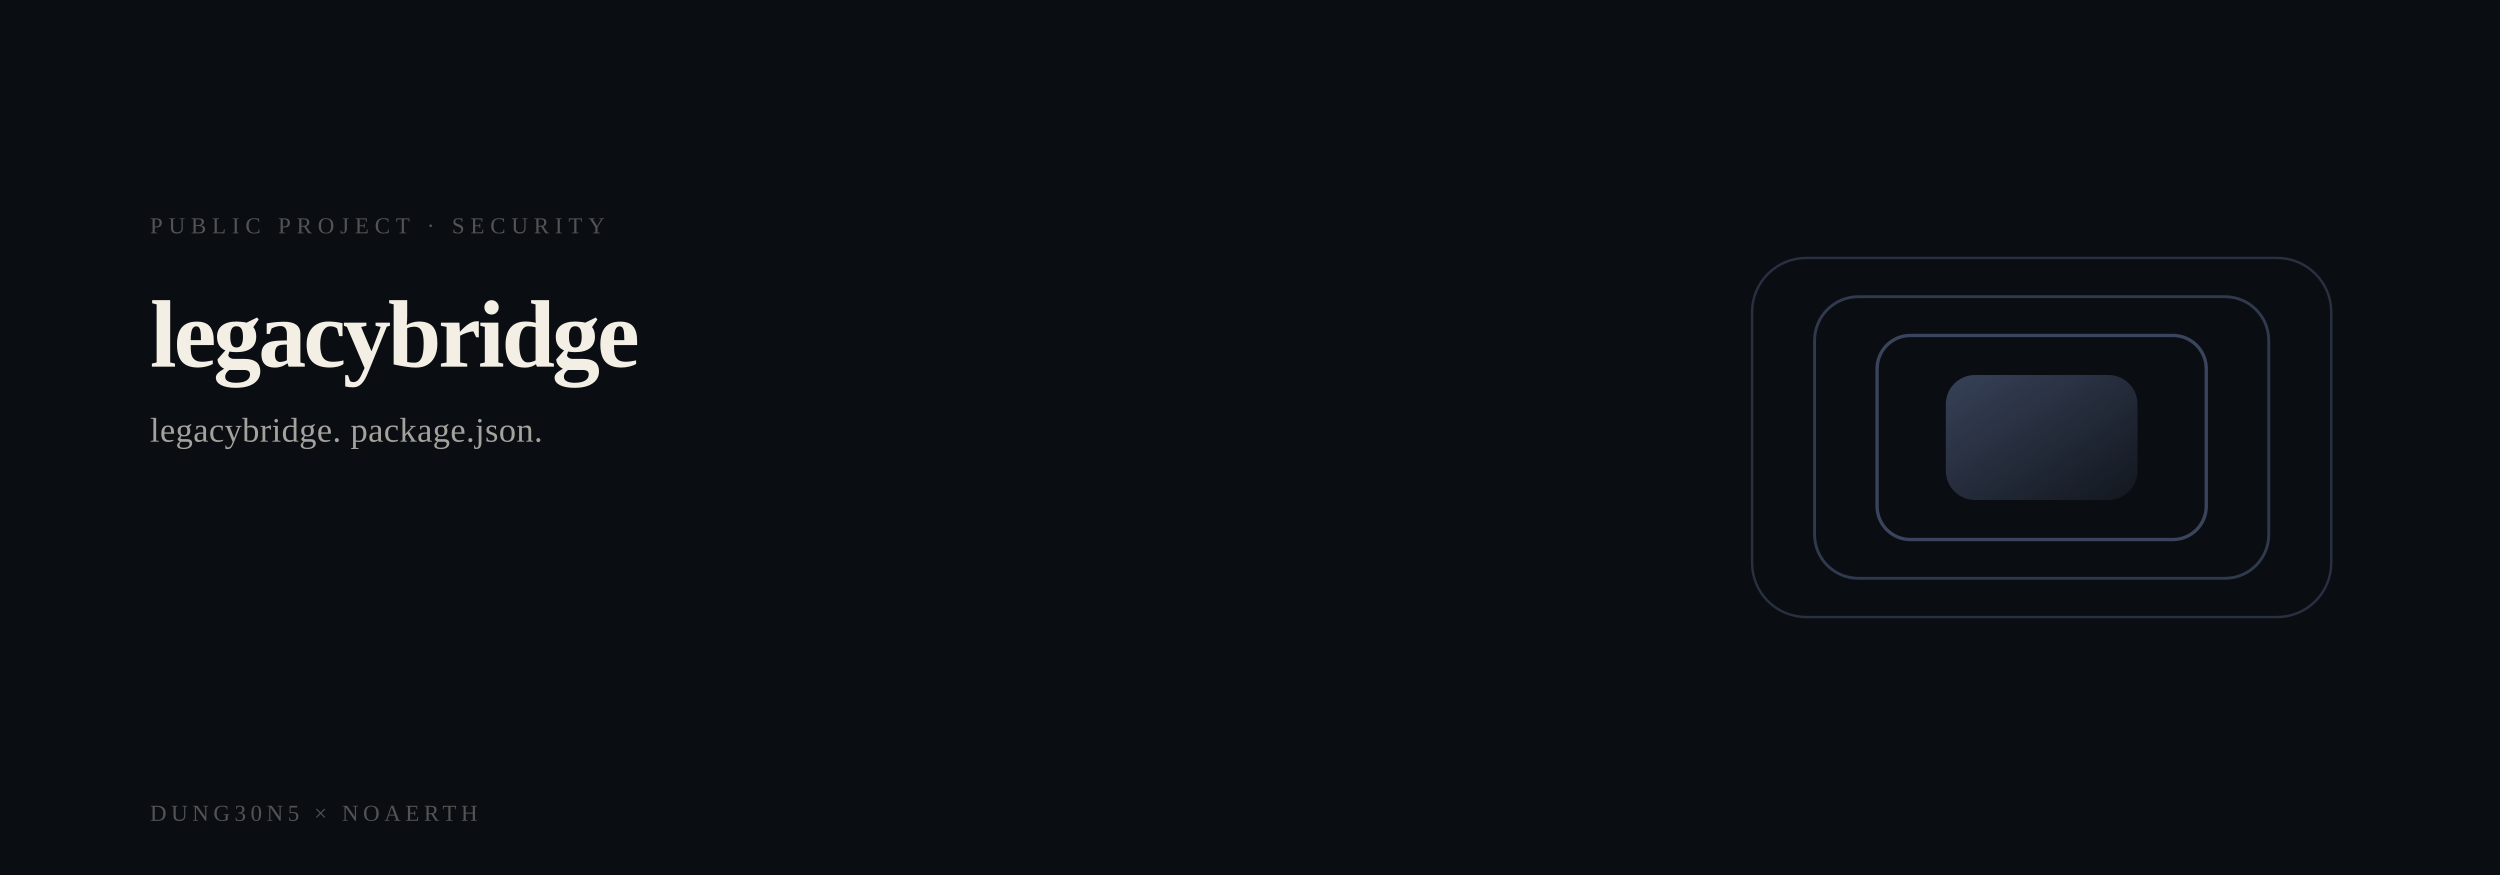
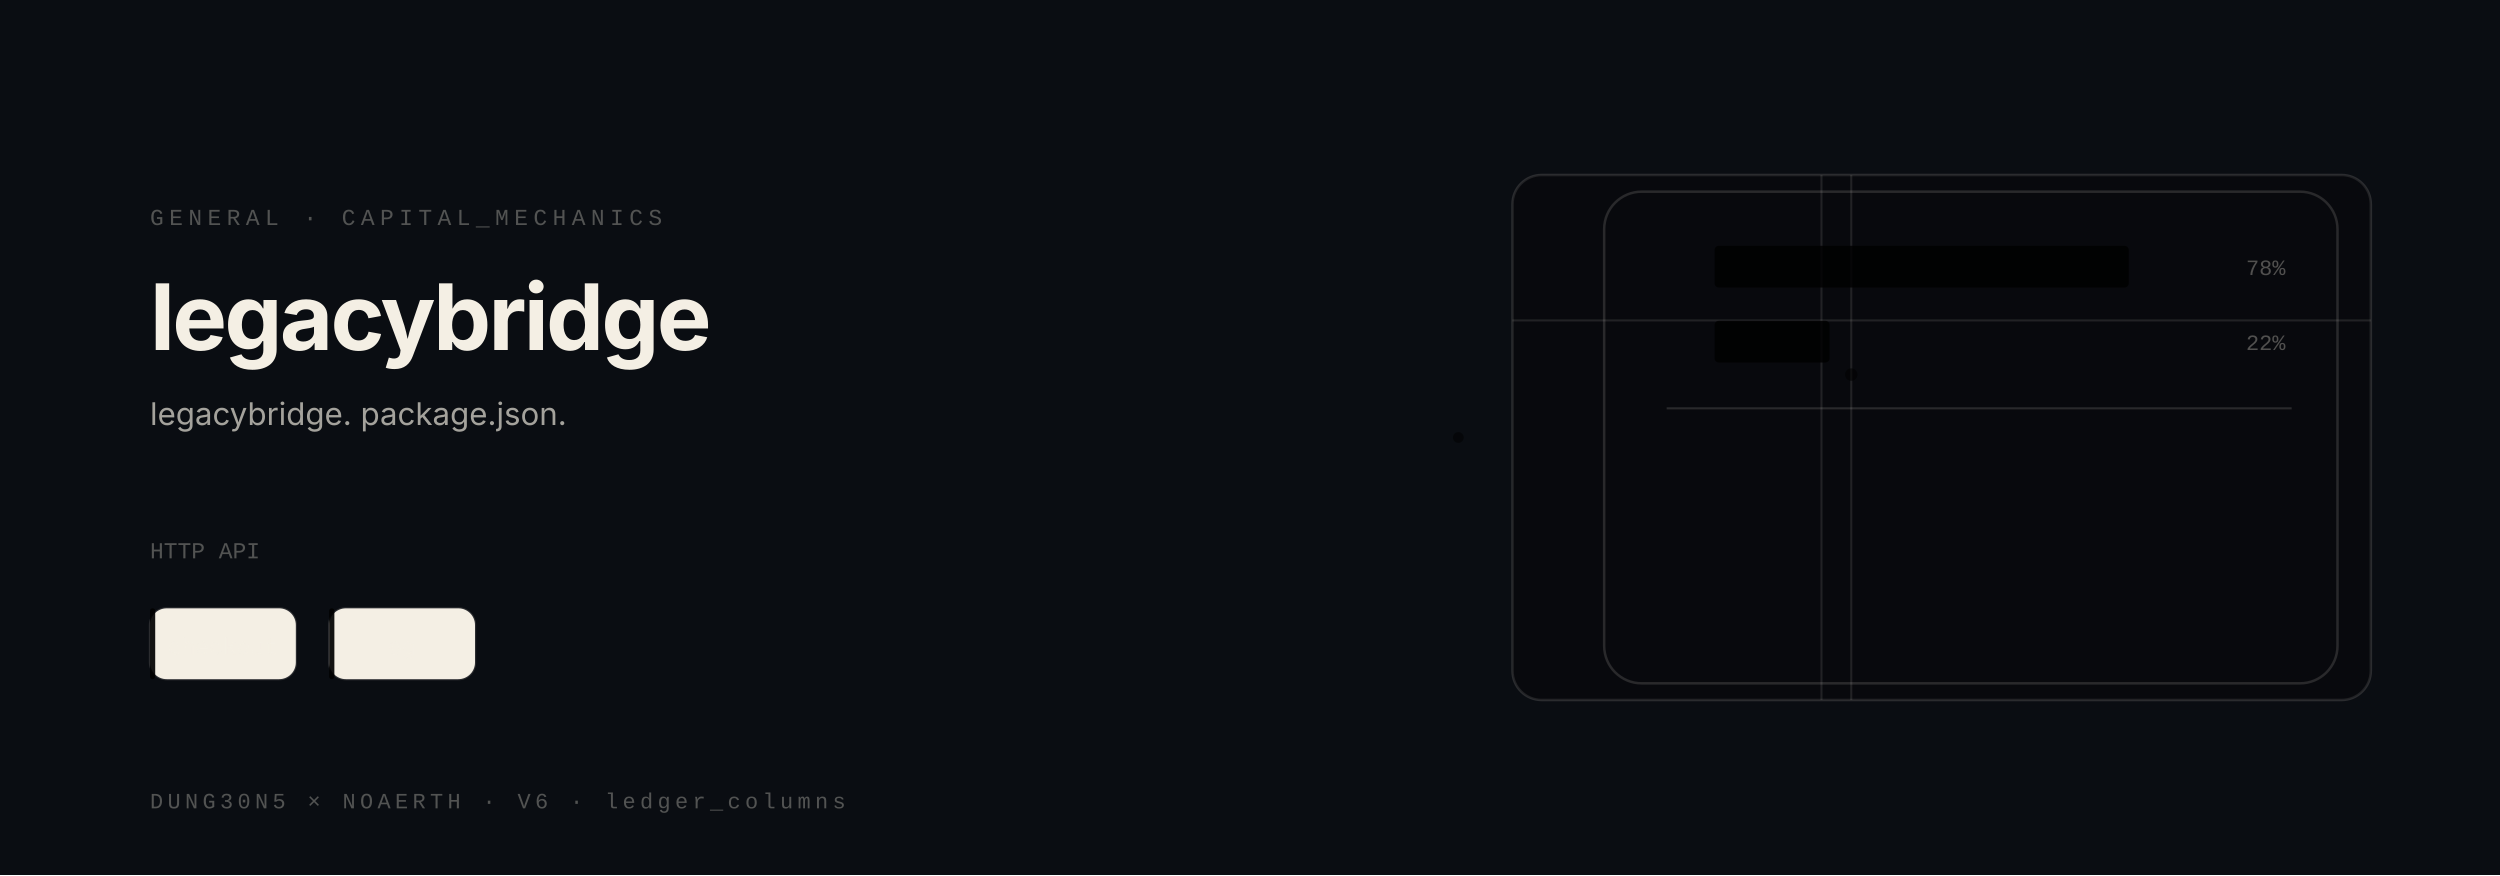
- <svg xmlns="http://www.w3.org/2000/svg" viewBox="0 0 1200 420" width="1200" height="420" role="img" aria-label="legacybridge: gated channels passing through a sealed boundary. Motion depicts records cross a trust boundary, get validated, and are held or rejected.">
-   <defs>
-     <linearGradient id="hero-legacybridge-dark-a" x1="0" y1="0" x2="1" y2="1">
-       <stop offset="0" stop-color="#8fa8e0" stop-opacity="0.85" />
-       <stop offset="1" stop-color="#8fa8e0" stop-opacity="0.15" />
-     </linearGradient>
-   </defs>
+ <svg xmlns="http://www.w3.org/2000/svg" viewBox="0 0 1200 420" width="1200" height="420" role="img" aria-label="legacybridge: value enters, allocates across positions, and settles">
  <rect width="1200" height="420" fill="#0a0d12" />
-   <rect x="901" y="161.02" width="158" height="97.96" rx="16" fill="none" stroke="#8fa8e0" stroke-width="1.60" opacity="0.36" />
-   <rect x="871" y="142.42" width="218" height="135.16" rx="21" fill="none" stroke="#8fa8e0" stroke-width="1.38" opacity="0.29" />
-   <rect x="841" y="123.82" width="278" height="172.36" rx="26" fill="none" stroke="#8fa8e0" stroke-width="1.16" opacity="0.23" />
-   <rect x="934" y="180" width="92" height="60" rx="14" fill="url(#hero-legacybridge-dark-a)" opacity="0.40" />
-   <text x="72" y="112" fill="#f4efe44f" font-size="11" letter-spacing="2.8">PUBLIC PROJECT · SECURITY</text>
-   <text x="72" y="176" fill="#f4efe4" font-size="46" font-weight="660" letter-spacing="-1.4">legacybridge</text>
-   <text x="72" y="212" fill="#f4efe4a8" font-size="16.5" letter-spacing="0.2">legacybridge. package.json.</text>
-   <rect x="72" y="266" width="106" height="40" rx="9" fill="#f4efe4" fill-opacity="0.05" stroke="#f4efe424" stroke-width="1.1" opacity="0">
-     <animate attributeName="opacity" from="0" to="1" dur="0.5s" begin="0.50s" fill="freeze" />
-   </rect>
-   <rect x="72" y="266" width="2.5" height="40" rx="1.2" fill="#8fa8e0" opacity="0">
-     <animate attributeName="opacity" from="0" to="0.9" dur="0.5s" begin="0.50s" fill="freeze" />
-   </rect>
-   <text x="125" y="291" fill="#f4efe4" font-size="11.5" text-anchor="middle" font-family="ui-monospace,SFMono-Regular,Menlo,monospace" opacity="0">request<animate attributeName="opacity" from="0" to="1" dur="0.5s" begin="0.65s" fill="freeze" />
-   </text>
-   <rect x="194" y="266" width="106" height="40" rx="9" fill="#f4efe4" fill-opacity="0.05" stroke="#f4efe424" stroke-width="1.1" opacity="0">
-     <animate attributeName="opacity" from="0" to="1" dur="0.5s" begin="1.00s" fill="freeze" />
-   </rect>
-   <rect x="194" y="266" width="2.5" height="40" rx="1.2" fill="#8fa8e0" opacity="0">
-     <animate attributeName="opacity" from="0" to="0.9" dur="0.5s" begin="1.00s" fill="freeze" />
-   </rect>
-   <text x="247" y="291" fill="#f4efe4" font-size="11.5" text-anchor="middle" font-family="ui-monospace,SFMono-Regular,Menlo,monospace" opacity="0">authenticate<animate attributeName="opacity" from="0" to="1" dur="0.5s" begin="1.15s" fill="freeze" />
-   </text>
-   <rect x="316" y="266" width="106" height="40" rx="9" fill="#f4efe4" fill-opacity="0.05" stroke="#f4efe424" stroke-width="1.1" opacity="0">
-     <animate attributeName="opacity" from="0" to="1" dur="0.5s" begin="1.50s" fill="freeze" />
-   </rect>
-   <rect x="316" y="266" width="2.5" height="40" rx="1.2" fill="#8fa8e0" opacity="0">
-     <animate attributeName="opacity" from="0" to="0.9" dur="0.5s" begin="1.50s" fill="freeze" />
-   </rect>
-   <text x="369" y="291" fill="#f4efe4" font-size="11.5" text-anchor="middle" font-family="ui-monospace,SFMono-Regular,Menlo,monospace" opacity="0">authorise<animate attributeName="opacity" from="0" to="1" dur="0.5s" begin="1.65s" fill="freeze" />
-   </text>
-   <rect x="438" y="266" width="106" height="40" rx="9" fill="#f4efe4" fill-opacity="0.05" stroke="#f4efe424" stroke-width="1.1" opacity="0">
-     <animate attributeName="opacity" from="0" to="1" dur="0.5s" begin="2.00s" fill="freeze" />
-   </rect>
-   <rect x="438" y="266" width="2.5" height="40" rx="1.2" fill="#e7c27a" opacity="0">
-     <animate attributeName="opacity" from="0" to="0.9" dur="0.5s" begin="2.00s" fill="freeze" />
-   </rect>
-   <text x="491" y="291" fill="#f4efe4" font-size="11.5" text-anchor="middle" font-family="ui-monospace,SFMono-Regular,Menlo,monospace" opacity="0">record<animate attributeName="opacity" from="0" to="1" dur="0.5s" begin="2.15s" fill="freeze" />
-   </text>
-   <rect x="560" y="266" width="106" height="40" rx="9" fill="#f4efe4" fill-opacity="0.05" stroke="#f4efe424" stroke-width="1.1" opacity="0">
-     <animate attributeName="opacity" from="0" to="1" dur="0.5s" begin="2.50s" fill="freeze" />
-   </rect>
-   <rect x="560" y="266" width="2.5" height="40" rx="1.2" fill="#e0796b" opacity="0">
-     <animate attributeName="opacity" from="0" to="0.9" dur="0.5s" begin="2.50s" fill="freeze" />
-   </rect>
-   <text x="613" y="291" fill="#f4efe4" font-size="11.5" text-anchor="middle" font-family="ui-monospace,SFMono-Regular,Menlo,monospace" opacity="0">reject<animate attributeName="opacity" from="0" to="1" dur="0.5s" begin="2.65s" fill="freeze" />
-   </text>
-   <text x="72" y="394" fill="#f4efe44f" font-size="11" letter-spacing="2.2">DUNG30N5 × NOAERTH</text>
+   <text x="72" y="108" font-family="ui-monospace, SFMono-Regular, Menlo, Monaco, Consolas, 'Liberation Mono', monospace" font-size="11" letter-spacing="2.6" fill="#f4efe44f">GENERAL · CAPITAL_MECHANICS</text>
+   <text x="72" y="168" font-family="-apple-system, BlinkMacSystemFont, 'Segoe UI', Inter, Helvetica, Arial, sans-serif" font-size="44" font-weight="660" letter-spacing="-1.2" fill="#f4efe4">legacybridge</text>
+   <text x="72" y="204" font-family="-apple-system, BlinkMacSystemFont, 'Segoe UI', Inter, Helvetica, Arial, sans-serif" font-size="15" fill="#f4efe4a8">legacybridge. package.json.</text>
+   <text x="72" y="268" font-family="ui-monospace, SFMono-Regular, Menlo, Monaco, Consolas, 'Liberation Mono', monospace" font-size="11" fill="#f4efe44f">HTTP API</text>
+   <rect x="72.0" y="292.0" width="70.0" height="34.0" rx="8" fill="#f4efe4" stroke="#f4efe424" stroke-width="1.1" />
+   <rect x="72.0" y="292.0" width="2.5" height="34.0" rx="1.2" fill="amber" opacity="0.92" />
+   <text x="107.0" y="314" font-family="ui-monospace, SFMono-Regular, Menlo, Monaco, Consolas, 'Liberation Mono', monospace" font-size="11" fill="#f4efe4" fill-opacity="0.82" text-anchor="middle">checkout</text>
+   <rect x="158.0" y="292.0" width="70.0" height="34.0" rx="8" fill="#f4efe4" stroke="#f4efe424" stroke-width="1.1" />
+   <rect x="158.0" y="292.0" width="2.5" height="34.0" rx="1.2" fill="mint" opacity="0.92" />
+   <text x="193.0" y="314" font-family="ui-monospace, SFMono-Regular, Menlo, Monaco, Consolas, 'Liberation Mono', monospace" font-size="11" fill="#f4efe4" fill-opacity="0.82" text-anchor="middle">og</text>
+   <rect x="726.0" y="84.0" width="412.0" height="252.0" rx="14" fill="amber" fill-opacity="0.05" />
+   <line x1="740.0" y1="85.0" x2="1124.0" y2="85.0" stroke="amber" stroke-width="1.6" opacity="0.4" />
+   <rect x="726.0" y="84.0" width="412.0" height="252.0" rx="14" fill="none" stroke="#f4efe424" stroke-width="1.2" />
+   <line x1="888.6" y1="84.0" x2="888.6" y2="336.0" stroke="#f4efe424" stroke-width="1" />
+   <line x1="874.3" y1="84.0" x2="874.3" y2="336.0" stroke="#f4efe424" stroke-width="1" />
+   <line x1="726.0" y1="153.8" x2="1138.0" y2="153.8" stroke="#f4efe424" stroke-width="1" />
+   <circle cx="888.6" cy="179.8" r="3" fill="amber" opacity="0.55" />
+   <rect x="726.0" y="84.0" width="412.0" height="252.0" rx="14" fill="#000" fill-opacity="0.22" />
+   <circle cx="1104.0" cy="302.0" r="9" fill="none" stroke="mint" stroke-width="1.4" opacity="0.6" />
+   <rect x="770" y="92" width="352" height="236" rx="18" fill="none" stroke="#f4efe424" stroke-width="1.2" />
+   <rect x="823.0" y="118.0" width="198.8" height="20.0" rx="2" fill="mint" opacity="0.82" />
+   <text x="1097" y="132" font-family="ui-monospace, SFMono-Regular, Menlo, Monaco, Consolas, 'Liberation Mono', monospace" font-size="10.5" fill="#f4efe44f" text-anchor="end">78%</text>
+   <rect x="823.0" y="154.0" width="55.2" height="20.0" rx="2" fill="amber" opacity="0.82" />
+   <text x="1097" y="168" font-family="ui-monospace, SFMono-Regular, Menlo, Monaco, Consolas, 'Liberation Mono', monospace" font-size="10.5" fill="#f4efe44f" text-anchor="end">22%</text>
+   <line x1="800" y1="196" x2="1100" y2="196" stroke="#f4efe424" stroke-width="1" />
+   <circle cx="700.0" cy="210.0" r="2.6" fill="amber" opacity="0.5" />
+   <text x="72" y="388" font-family="ui-monospace, SFMono-Regular, Menlo, Monaco, Consolas, 'Liberation Mono', monospace" font-size="10.5" letter-spacing="2.1" fill="#f4efe44f">DUNG30N5 × NOAERTH · V6 · ledger_columns</text>
</svg>
